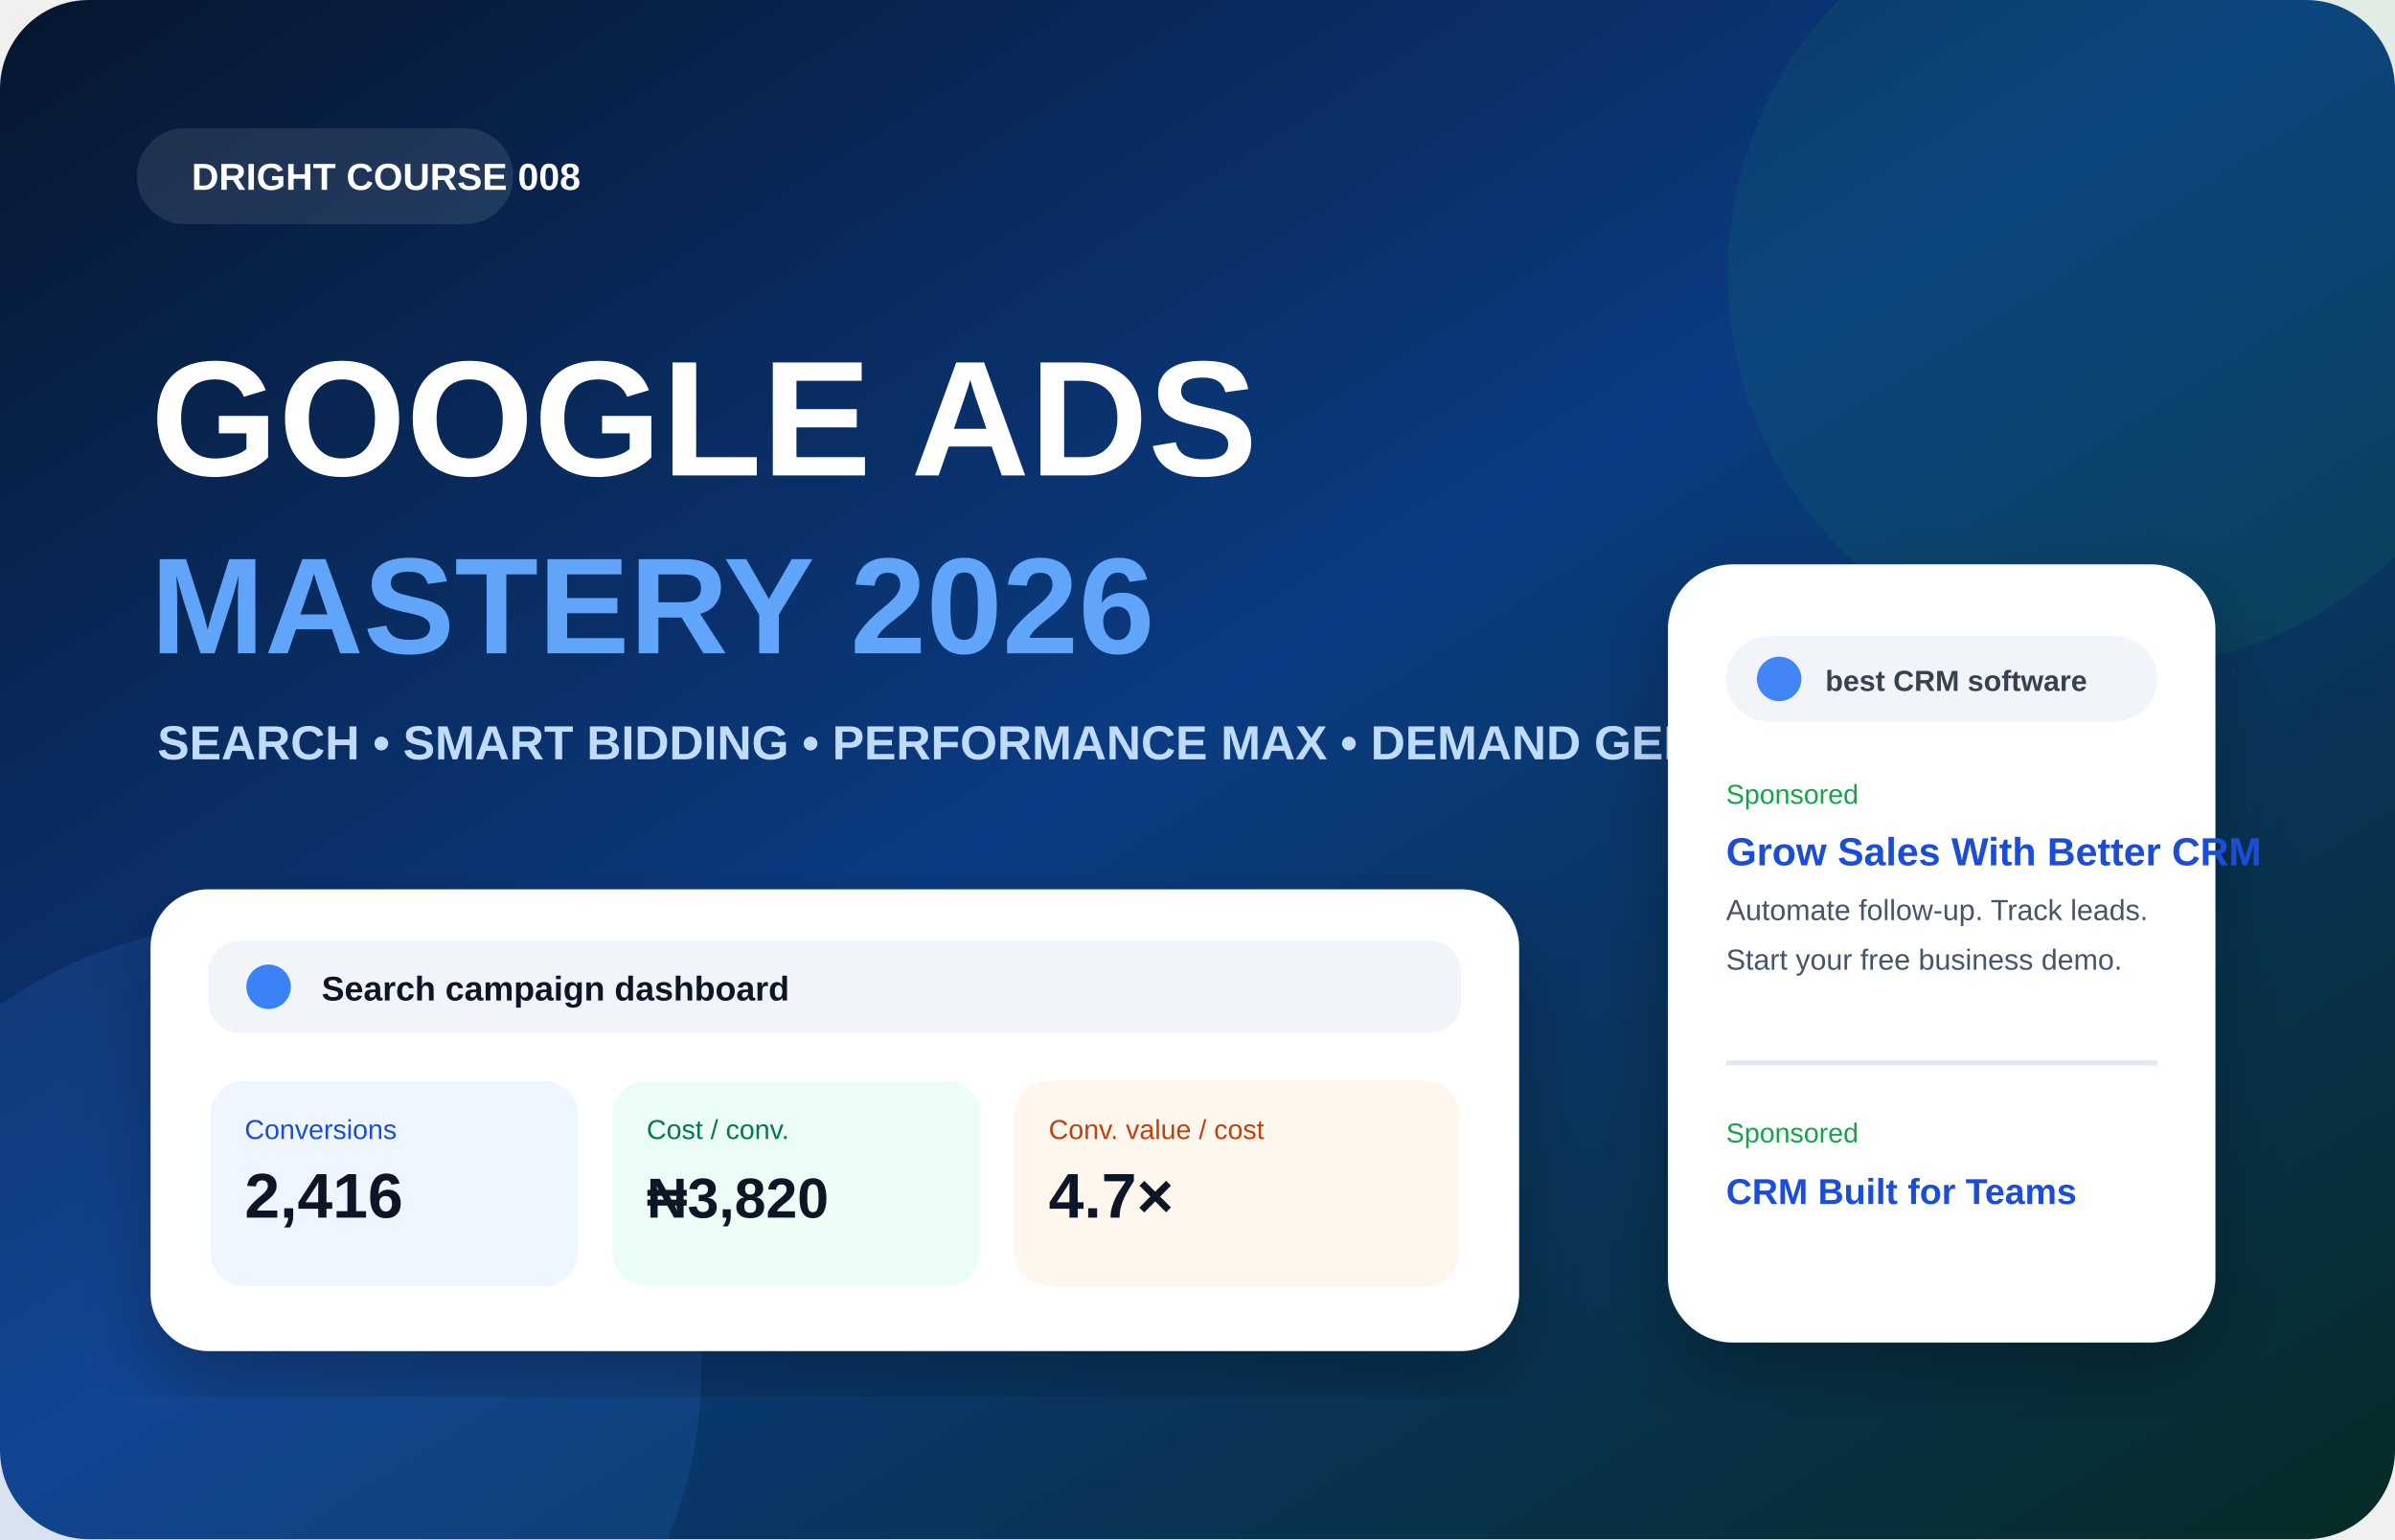
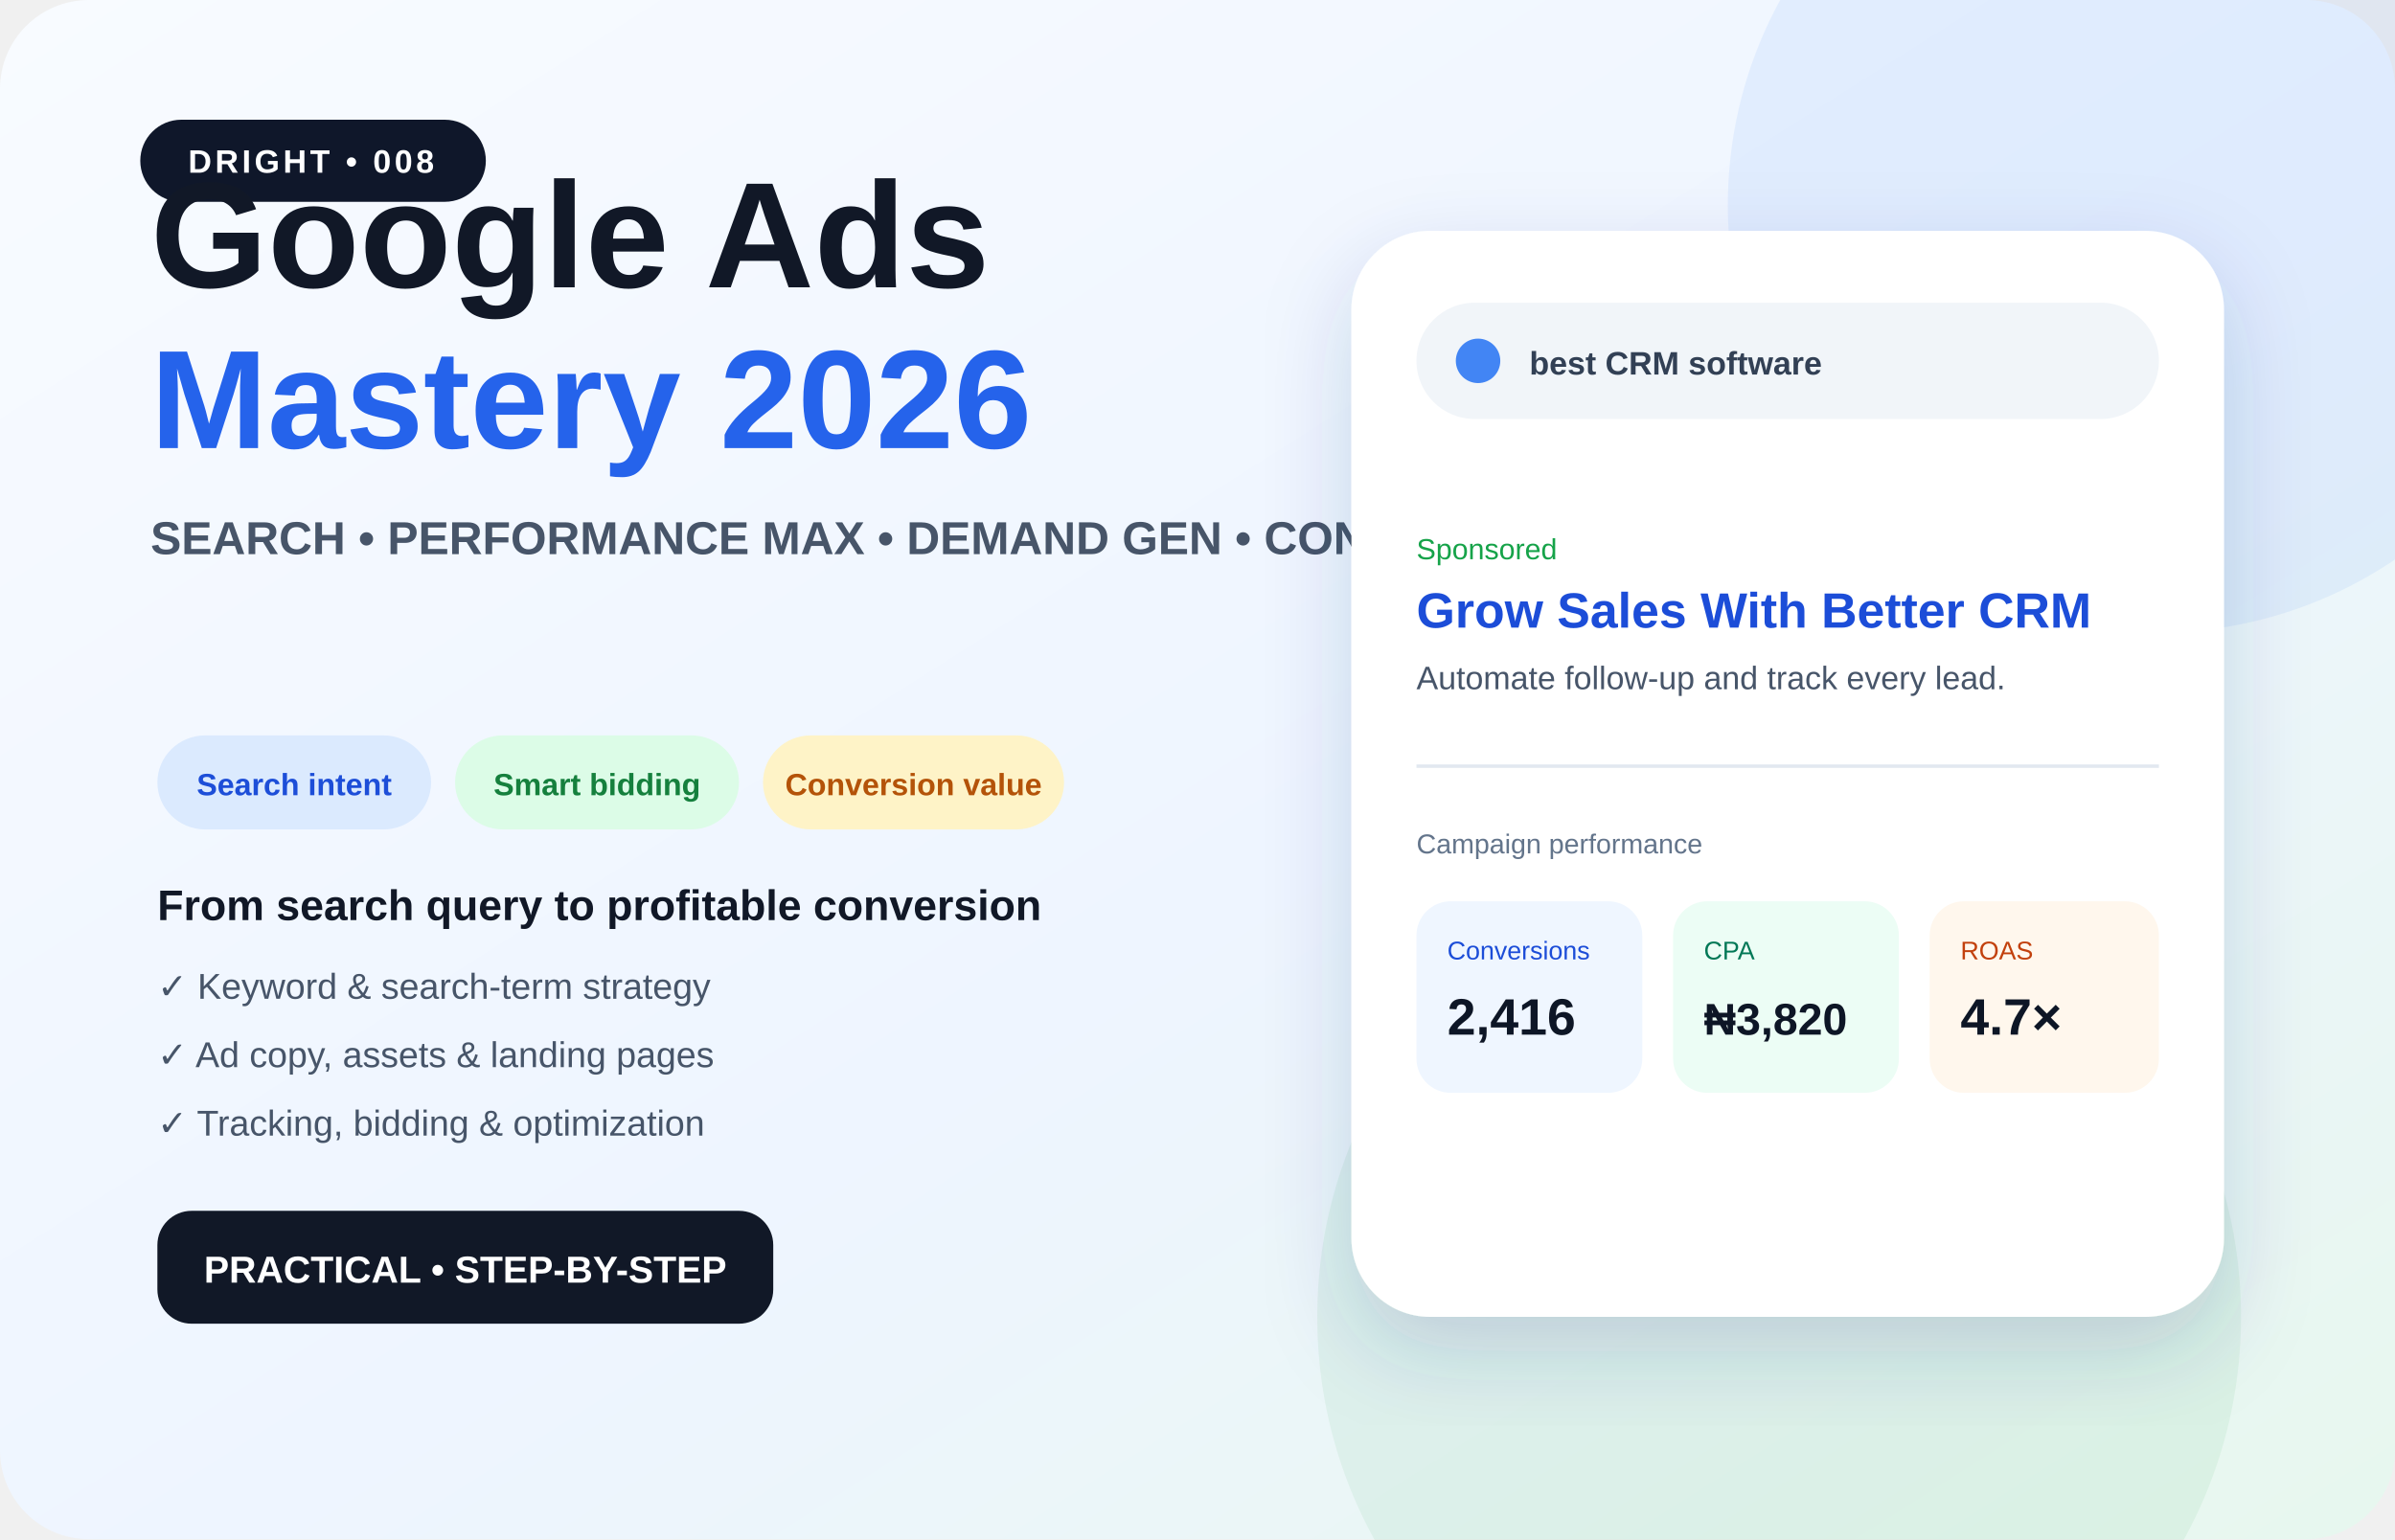
- <svg xmlns="http://www.w3.org/2000/svg" viewBox="0 0 1400 900">
+ <svg xmlns="http://www.w3.org/2000/svg" viewBox="0 0 1400 900" role="img" aria-labelledby="t d">
  <defs>
    <linearGradient id="bg" x1="0" y1="0" x2="1" y2="1">
-       <stop stop-color="#07162f" />
-       <stop offset=".48" stop-color="#0b3b82" />
-       <stop offset="1" stop-color="#062c26" />
+       <stop stop-color="#f8fbff" />
+       <stop offset=".55" stop-color="#eef5ff" />
+       <stop offset="1" stop-color="#e7f7ee" />
    </linearGradient>
-     <filter id="s">
-       <feDropShadow dx="0" dy="18" stdDeviation="22" flood-opacity=".28" />
+     <filter id="shadow">
+       <feDropShadow dx="0" dy="20" stdDeviation="26" flood-color="#1e3a8a" flood-opacity=".18" />
    </filter>
  </defs>
  <rect width="1400" height="900" rx="52" fill="url(#bg)" />
-   <circle cx="1240" cy="160" r="230" fill="#22c55e" opacity=".08" />
-   <circle cx="150" cy="800" r="260" fill="#3b82f6" opacity=".13" />
-   <g transform="translate(80 75)">
-     <rect width="220" height="56" rx="28" fill="#fff" opacity=".1" />
-     <text x="32" y="36" font-family="Arial" font-size="22" font-weight="800" fill="#fff">DRIGHT COURSE 008</text>
+   <circle cx="1260" cy="120" r="250" fill="#4285f4" opacity=".09" />
+   <circle cx="1040" cy="770" r="270" fill="#34a853" opacity=".08" />
+   <g transform="translate(82 70)">
+     <rect width="202" height="48" rx="24" fill="#0f172a" />
+     <text x="28" y="31" fill="#fff" font-family="Arial" font-size="19" font-weight="900" letter-spacing="2">DRIGHT • 008</text>
  </g>
-   <text x="88" y="278" font-family="Arial" font-size="96" font-weight="900" fill="#fff">GOOGLE ADS</text>
-   <text x="88" y="382" font-family="Arial" font-size="80" font-weight="900" fill="#60a5fa">MASTERY 2026</text>
-   <text x="92" y="444" font-family="Arial" font-size="28" font-weight="700" fill="#bfdbfe">SEARCH • SMART BIDDING • PERFORMANCE MAX • DEMAND GEN</text>
-   <g transform="translate(88 520)" filter="url(#s)">
-     <rect width="800" height="270" rx="34" fill="#fff" />
-     <rect x="34" y="30" width="732" height="54" rx="18" fill="#f1f5f9" />
-     <circle cx="69" cy="57" r="13" fill="#3b82f6" />
-     <text x="100" y="65" font-family="Arial" font-size="20" font-weight="800" fill="#111827">Search campaign dashboard</text>
-     <g transform="translate(35 112)">
-       <rect width="215" height="120" rx="20" fill="#eff6ff" />
-       <text x="20" y="34" font-family="Arial" font-size="16" fill="#1d4ed8">Conversions</text>
-       <text x="20" y="80" font-family="Arial" font-size="37" font-weight="900" fill="#111827">2,416</text>
+   <g transform="translate(88 168)">
+     <text fill="#111827" font-family="Arial" font-size="88" font-weight="900">Google Ads</text>
+     <text y="94" fill="#2563eb" font-family="Arial" font-size="82" font-weight="900">Mastery 2026</text>
+     <text y="156" fill="#475569" font-family="Arial" font-size="27" font-weight="700">SEARCH • PERFORMANCE MAX • DEMAND GEN • CONVERSIONS</text>
+   </g>
+   <g transform="translate(92 430)" font-family="Arial">
+     <g>
+       <rect width="160" height="55" rx="28" fill="#dbeafe" />
+       <text x="80" y="35" text-anchor="middle" fill="#1d4ed8" font-size="18" font-weight="900">Search intent</text>
    </g>
-     <g transform="translate(270 112)">
-       <rect width="215" height="120" rx="20" fill="#ecfdf5" />
-       <text x="20" y="34" font-family="Arial" font-size="16" fill="#047857">Cost / conv.</text>
-       <text x="20" y="80" font-family="Arial" font-size="33" font-weight="900" fill="#111827">₦3,820</text>
+     <g transform="translate(174)">
+       <rect width="166" height="55" rx="28" fill="#dcfce7" />
+       <text x="83" y="35" text-anchor="middle" fill="#15803d" font-size="18" font-weight="900">Smart bidding</text>
    </g>
-     <g transform="translate(505 112)">
-       <rect width="260" height="120" rx="20" fill="#fff7ed" />
-       <text x="20" y="34" font-family="Arial" font-size="16" fill="#c2410c">Conv. value / cost</text>
-       <text x="20" y="80" font-family="Arial" font-size="37" font-weight="900" fill="#111827">4.7×</text>
+     <g transform="translate(354)">
+       <rect width="176" height="55" rx="28" fill="#fef3c7" />
+       <text x="88" y="35" text-anchor="middle" fill="#b45309" font-size="18" font-weight="900">Conversion value</text>
+     </g>
+     <text y="108" fill="#111827" font-size="25" font-weight="900">From search query to profitable conversion</text>
+     <g fill="#475569" font-size="21">
+       <text y="154">✓ Keyword &amp; search-term strategy</text>
+       <text y="194">✓ Ad copy, assets &amp; landing pages</text>
+       <text y="234">✓ Tracking, bidding &amp; optimization</text>
+     </g>
+     <rect y="278" width="360" height="66" rx="20" fill="#111827" />
+     <text x="180" y="320" text-anchor="middle" fill="#fff" font-size="22" font-weight="900">PRACTICAL • STEP-BY-STEP</text>
+   </g>
+   <g transform="translate(790 135)" filter="url(#shadow)">
+     <rect width="510" height="635" rx="46" fill="#fff" />
+     <g transform="translate(38 42)" font-family="Arial">
+       <rect width="434" height="68" rx="34" fill="#f1f5f9" />
+       <circle cx="36" cy="34" r="13" fill="#4285f4" />
+       <text x="66" y="42" fill="#334155" font-size="19" font-weight="700">best CRM software</text>
+       <text y="150" fill="#16a34a" font-size="17">Sponsored</text>
+       <text y="190" fill="#1d4ed8" font-size="29" font-weight="900">Grow Sales With Better CRM</text>
+       <text y="226" fill="#475569" font-size="19">Automate follow-up and track every lead.</text>
+       <rect y="270" width="434" height="2" fill="#e2e8f0" />
+       <text y="322" fill="#64748b" font-size="16">Campaign performance</text>
+       <g transform="translate(0 350)">
+         <rect width="132" height="112" rx="20" fill="#eff6ff" />
+         <text x="18" y="34" fill="#1d4ed8" font-size="15">Conversions</text>
+         <text x="18" y="78" fill="#111827" font-size="30" font-weight="900">2,416</text>
+       </g>
+       <g transform="translate(150 350)">
+         <rect width="132" height="112" rx="20" fill="#ecfdf5" />
+         <text x="18" y="34" fill="#047857" font-size="15">CPA</text>
+         <text x="18" y="78" fill="#111827" font-size="26" font-weight="900">₦3,820</text>
+       </g>
+       <g transform="translate(300 350)">
+         <rect width="134" height="112" rx="20" fill="#fff7ed" />
+         <text x="18" y="34" fill="#c2410c" font-size="15">ROAS</text>
+         <text x="18" y="78" fill="#111827" font-size="30" font-weight="900">4.7×</text>
+       </g>
    </g>
  </g>
-   <g transform="translate(975 330)" filter="url(#s)">
-     <rect width="320" height="455" rx="38" fill="#fff" />
-     <rect x="34" y="42" width="252" height="50" rx="25" fill="#f1f5f9" />
-     <circle cx="65" cy="67" r="13" fill="#4285f4" />
-     <text x="92" y="74" font-family="Arial" font-size="17" font-weight="700" fill="#374151">best CRM software</text>
-     <text x="34" y="140" font-family="Arial" font-size="16" fill="#16a34a">Sponsored</text>
-     <text x="34" y="176" font-family="Arial" font-size="23" font-weight="800" fill="#1d4ed8">Grow Sales With Better CRM</text>
-     <text x="34" y="208" font-family="Arial" font-size="17" fill="#475569">Automate follow-up. Track leads.</text>
-     <text x="34" y="237" font-family="Arial" font-size="17" fill="#475569">Start your free business demo.</text>
-     <rect x="34" y="290" width="252" height="3" fill="#e2e8f0" />
-     <text x="34" y="338" font-family="Arial" font-size="16" fill="#16a34a">Sponsored</text>
-     <text x="34" y="374" font-family="Arial" font-size="21" font-weight="800" fill="#1d4ed8">CRM Built for Teams</text>
-   </g>
</svg>
